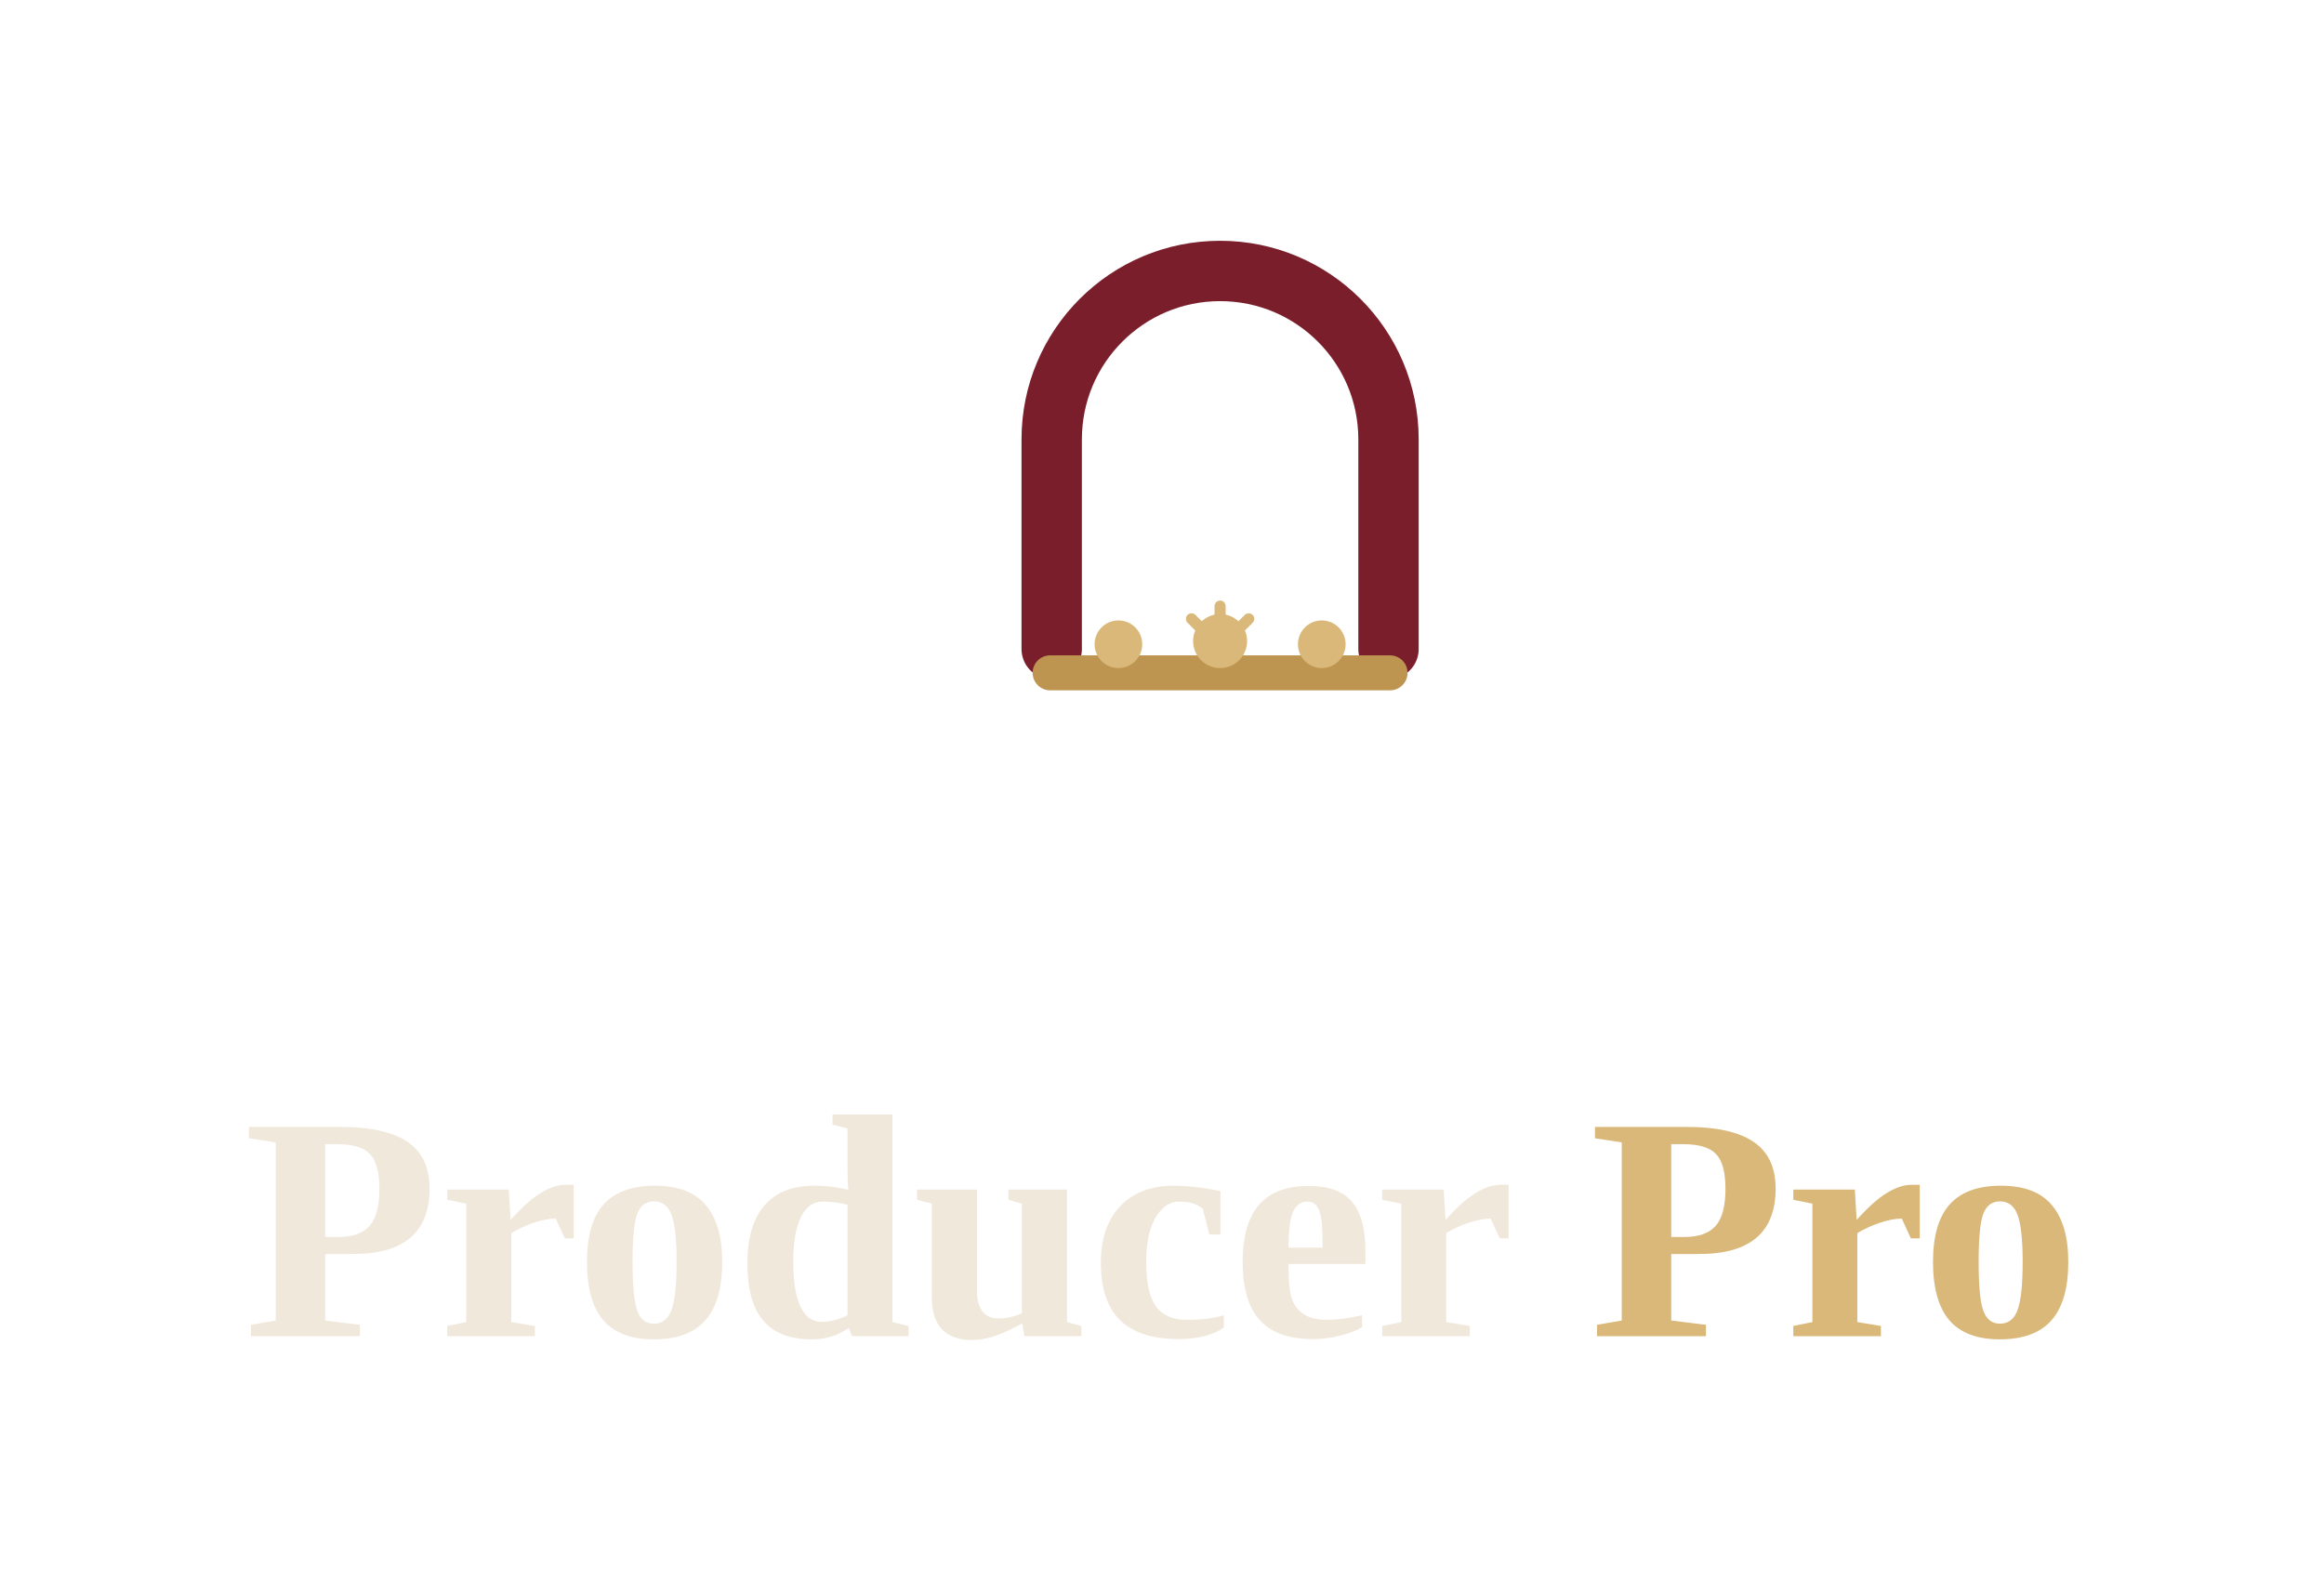
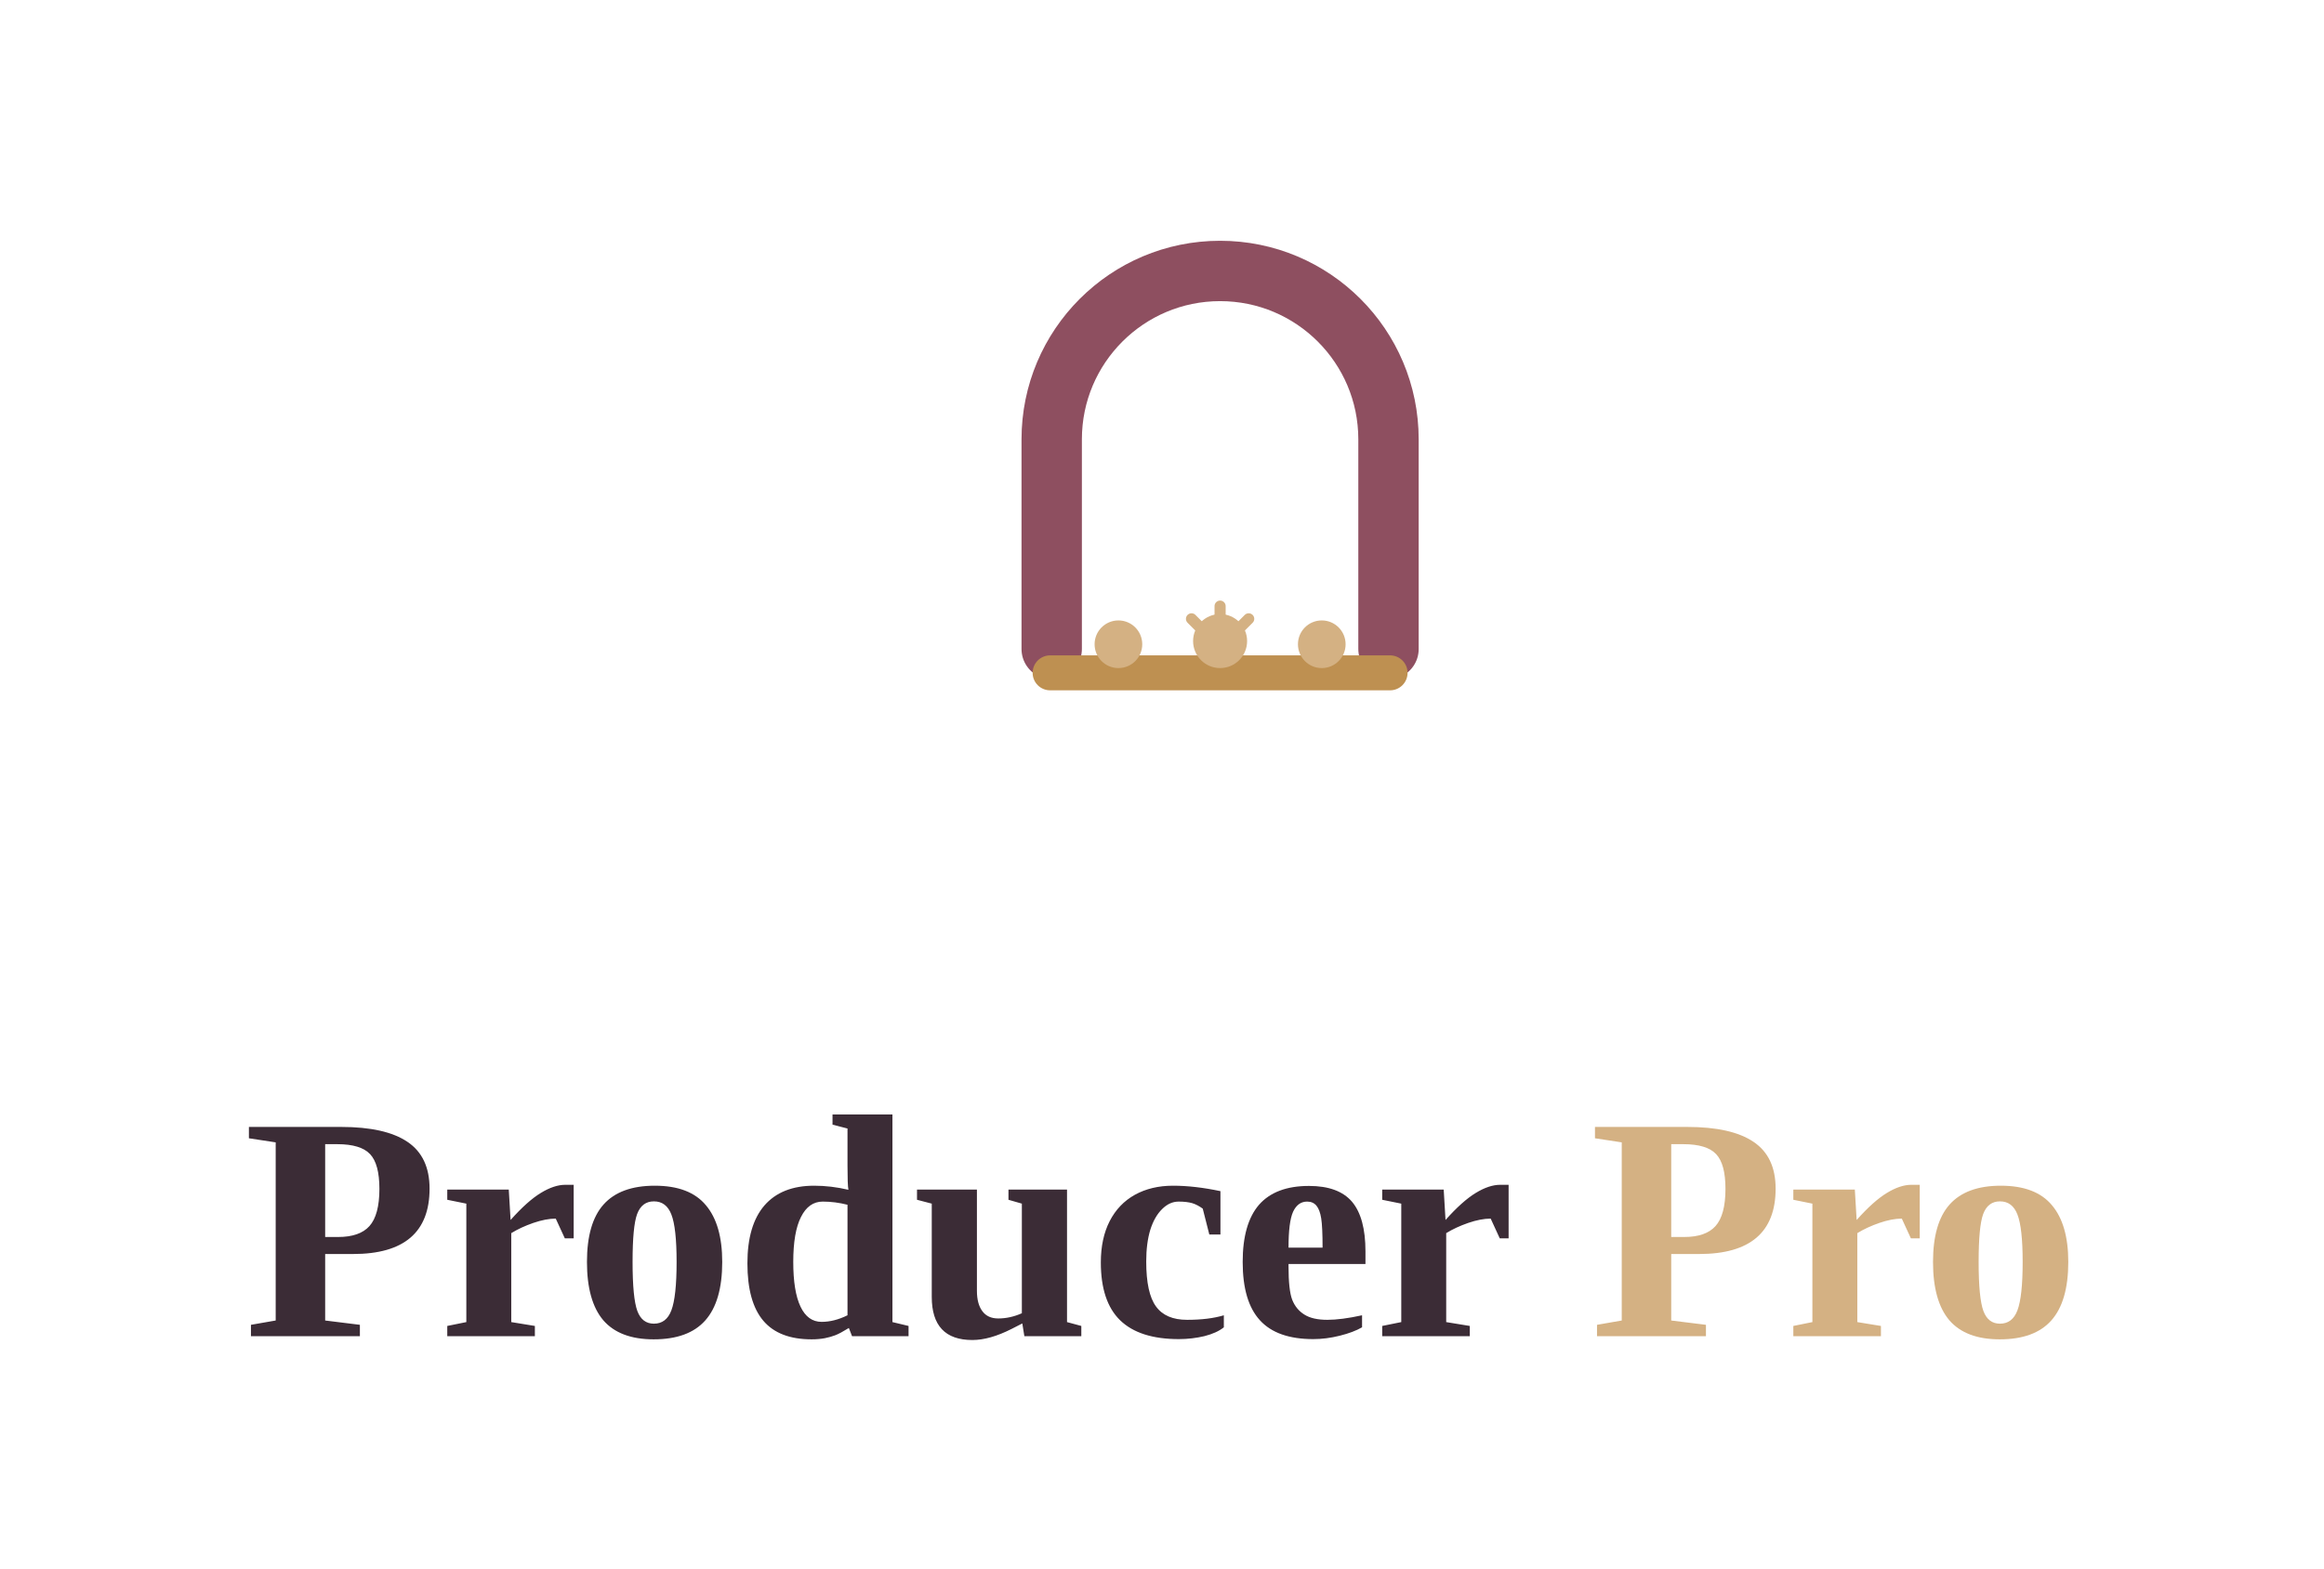
<svg xmlns="http://www.w3.org/2000/svg" viewBox="0 0 160 108">
  <g transform="translate(56,4) scale(0.0546875)">
-     <path d="M300 744 L300 480 A212 212 0 0 1 724 480 L724 744" fill="none" stroke="#7B1E2B" stroke-width="76" stroke-linecap="round" stroke-linejoin="round" />
-     <rect x="276" y="752" width="472" height="44" rx="22" fill="#BD9550" />
-     <circle cx="384" cy="738" r="30" fill="#D9B879" />
-     <circle cx="512" cy="734" r="34" fill="#D9B879" />
-     <circle cx="640" cy="738" r="30" fill="#D9B879" />
-     <path d="M512 690 L512 712 M476 706 L490 720 M548 706 L534 720" stroke="#D9B879" stroke-width="14" stroke-linecap="round" fill="none" />
+     <path d="M300 744 L300 480 A212 212 0 0 1 724 480 L724 744" fill="none" stroke="#8E4F60" stroke-width="76" stroke-linecap="round" stroke-linejoin="round" />
+     <rect x="276" y="752" width="472" height="44" rx="22" fill="#BE9051" />
+     <circle cx="384" cy="738" r="30" fill="#D4B183" />
+     <circle cx="512" cy="734" r="34" fill="#D4B183" />
+     <circle cx="640" cy="738" r="30" fill="#D4B183" />
+     <path d="M512 690 L512 712 M476 706 L490 720 M548 706 L534 720" stroke="#D4B183" stroke-width="14" stroke-linecap="round" fill="none" />
  </g>
-   <text x="80" y="92" text-anchor="middle" font-family="'Fraunces','Fraunces 72',Georgia,'Times New Roman',serif" font-size="22" font-weight="600" fill="#F1E8DC">Producer <tspan fill="#D9B879">Pro</tspan>
+   <text x="80" y="92" text-anchor="middle" font-family="'Fraunces','Fraunces 72',Georgia,'Times New Roman',serif" font-size="22" font-weight="600" fill="#3B2C36">Producer <tspan fill="#D4B183">Pro</tspan>
  </text>
</svg>
